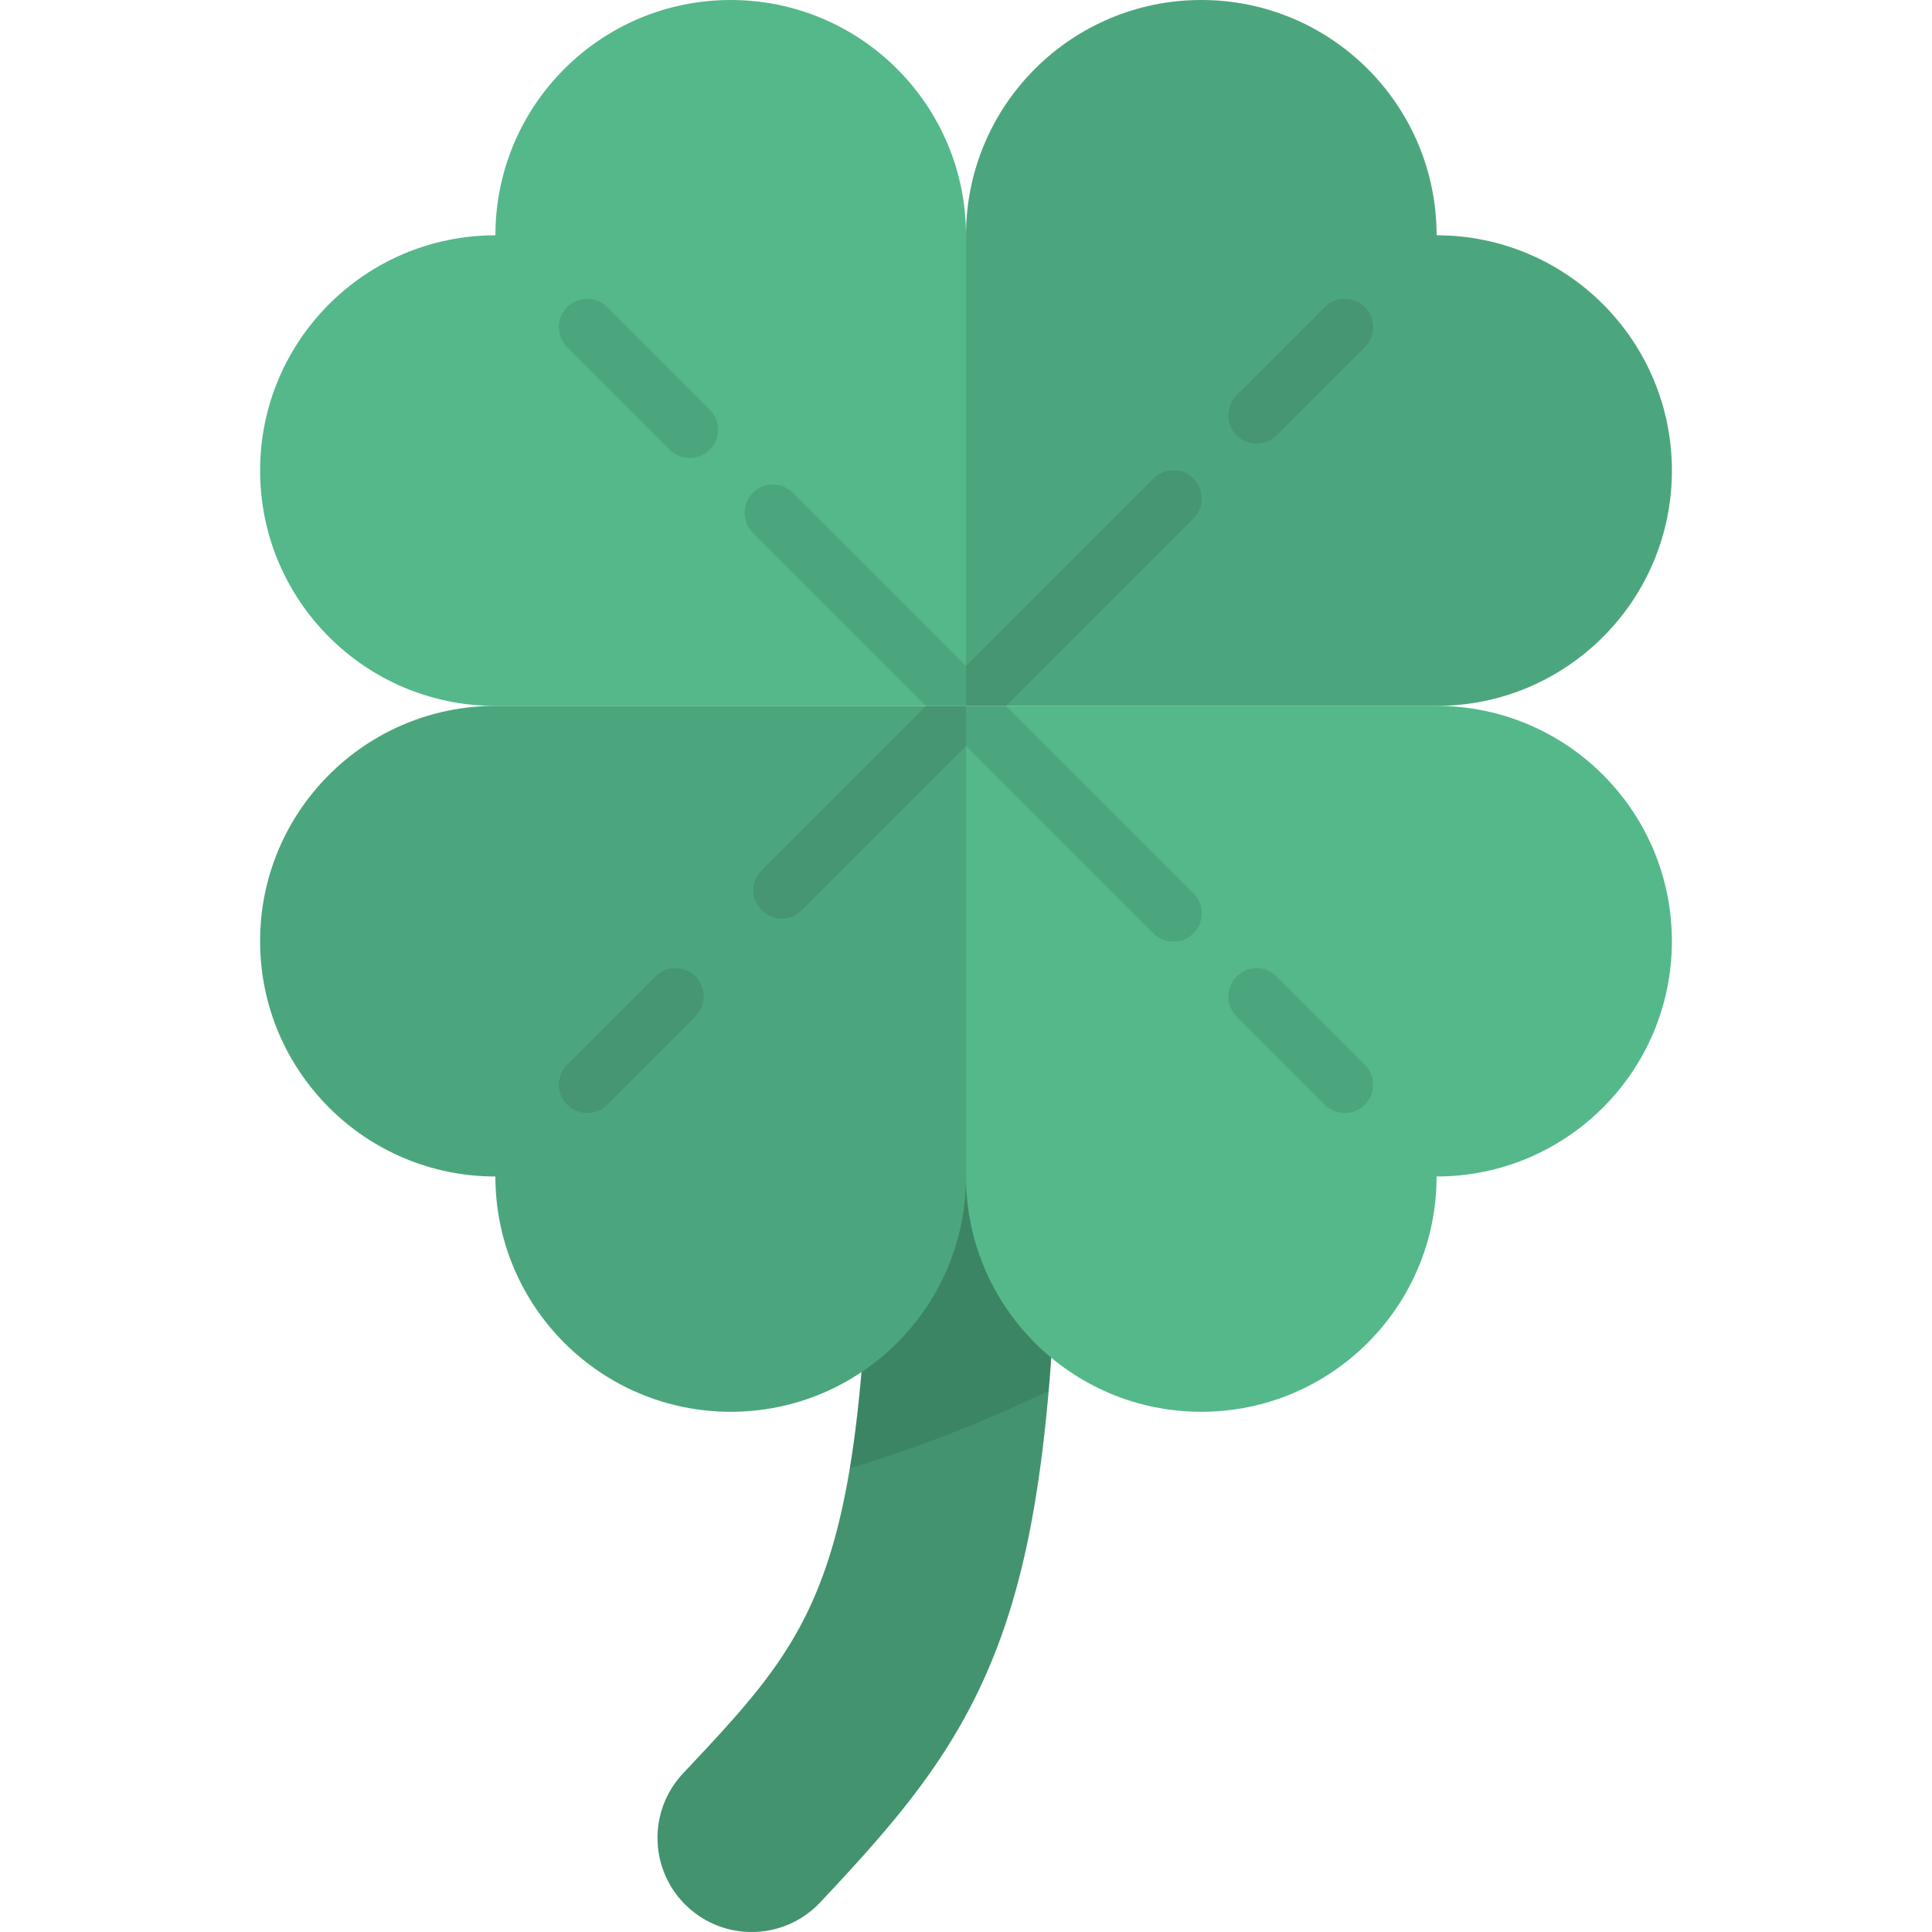
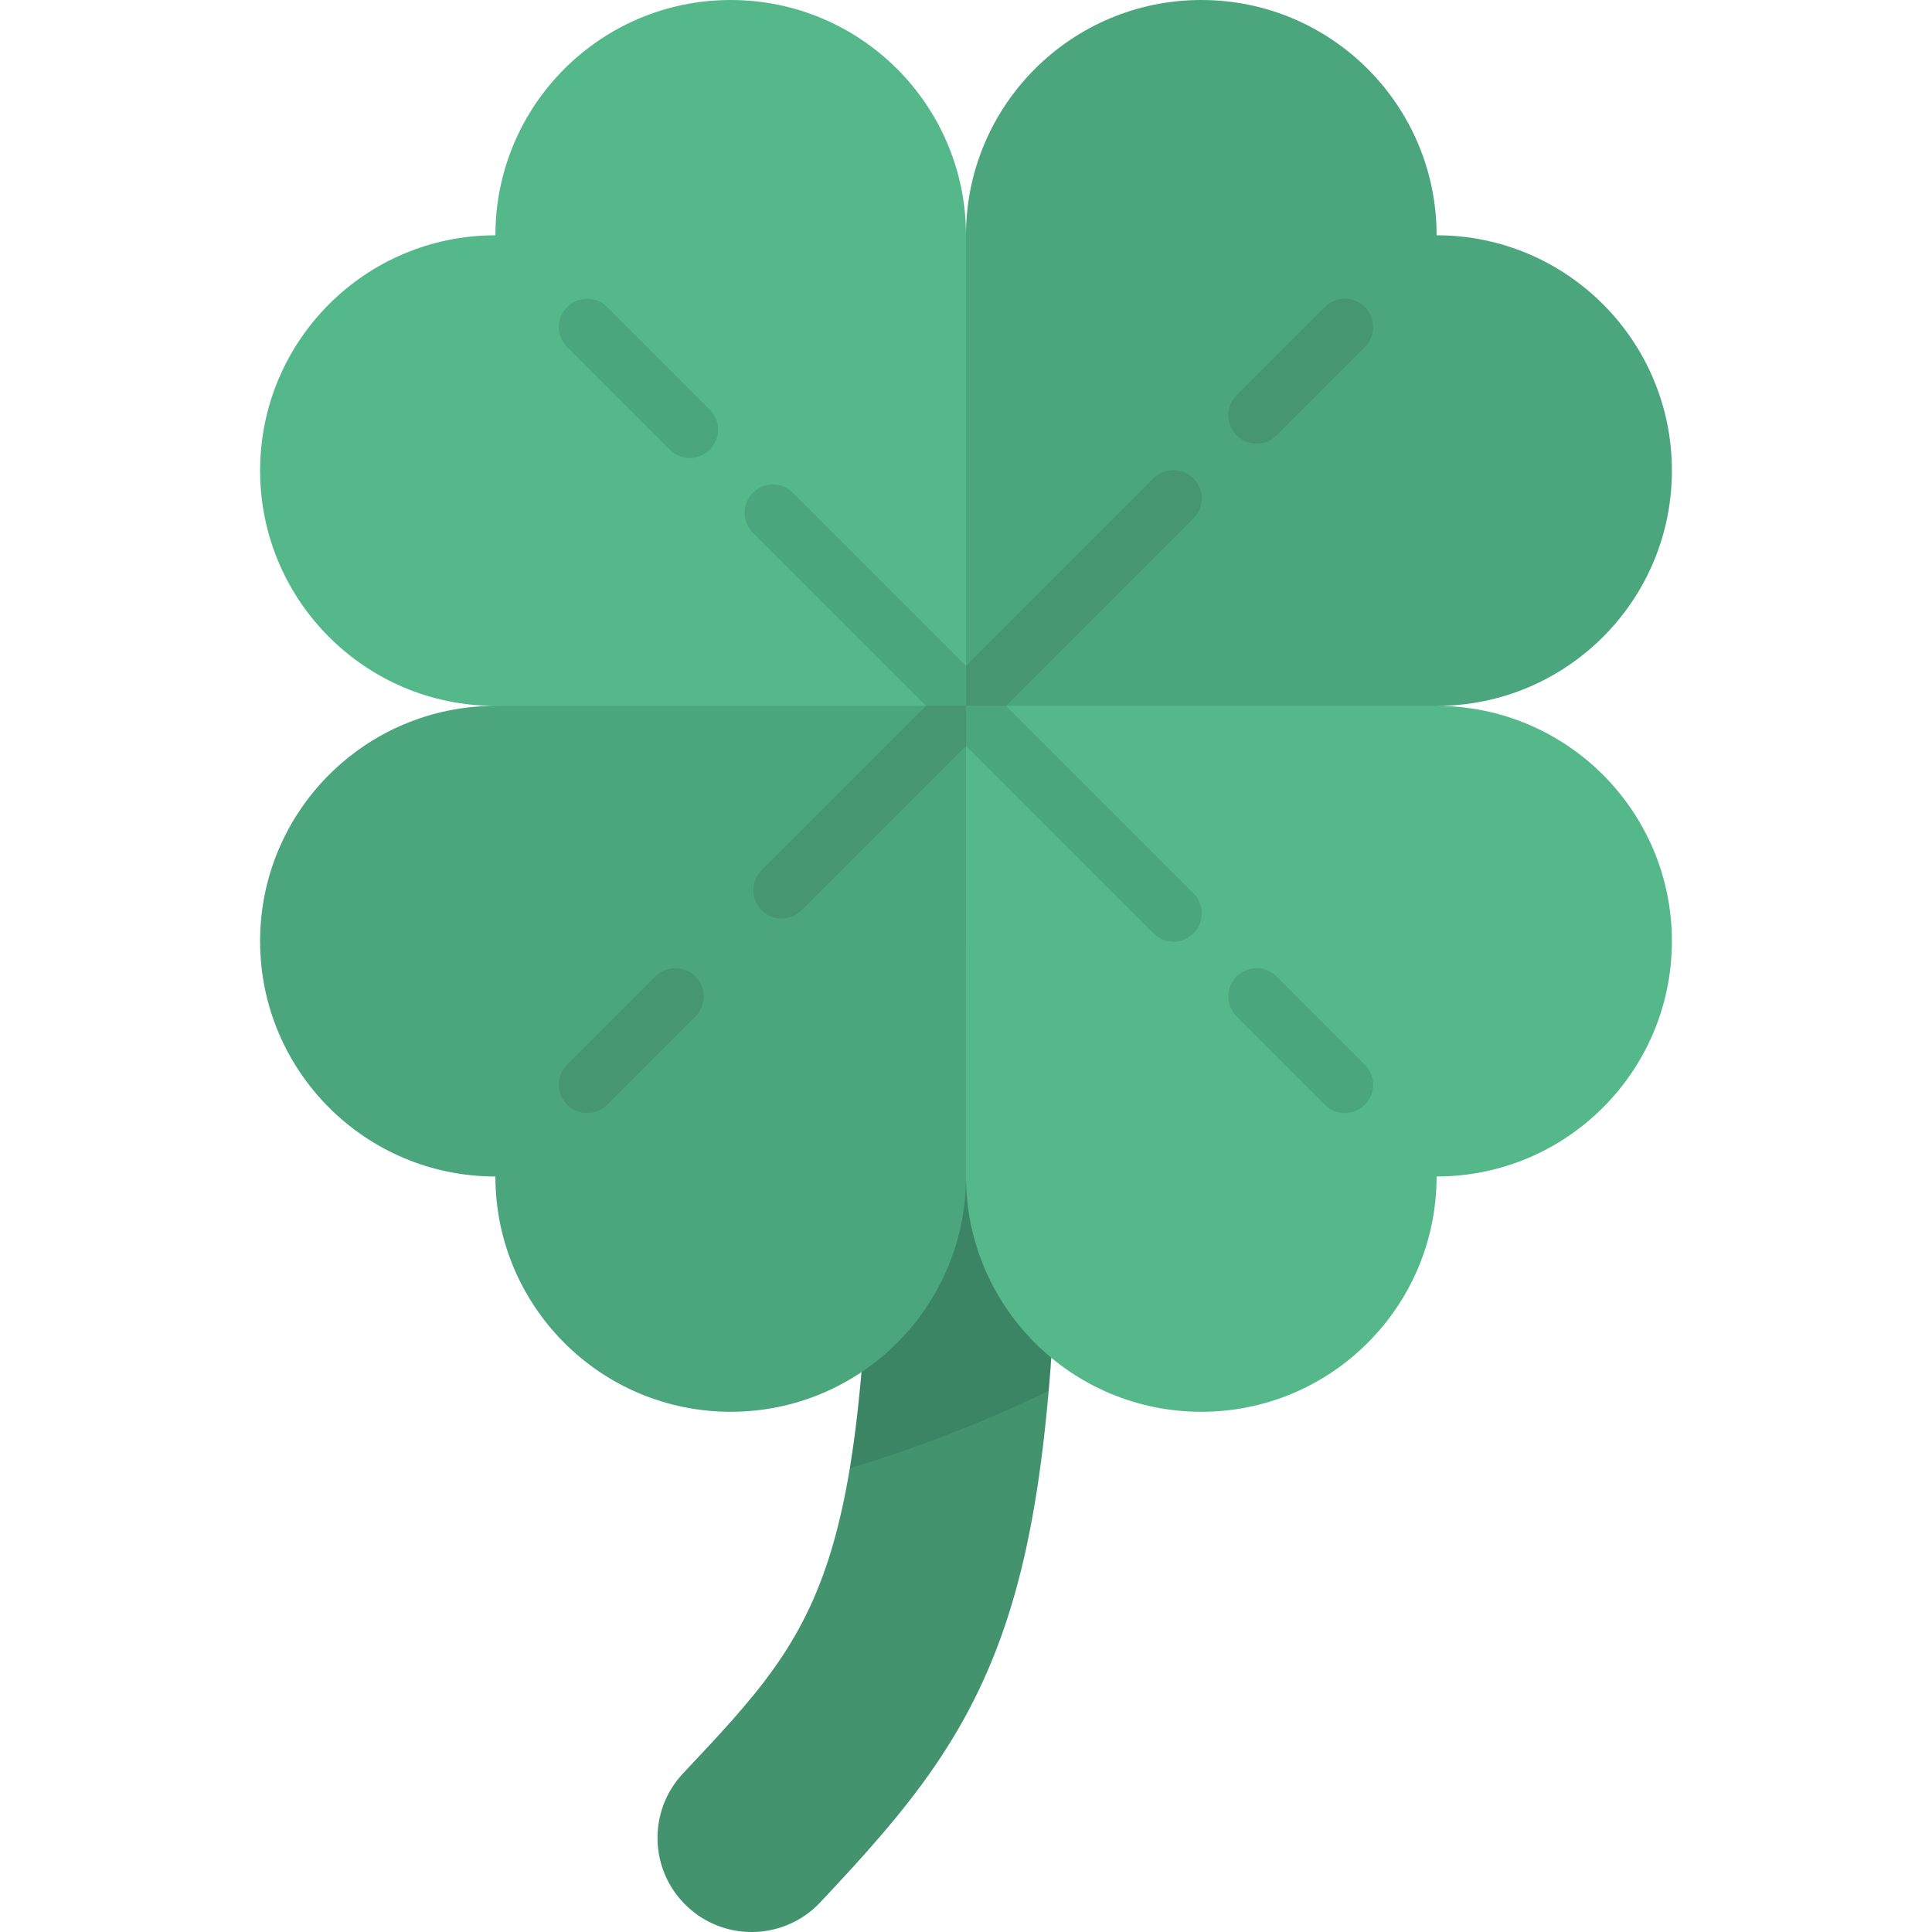
- <svg xmlns="http://www.w3.org/2000/svg" enable-background="new 0 0 512 512" viewBox="0 0 512 512">
-   <path d="m199.186 512c-6.131 0-12.273-2.246-17.09-6.779-10.032-9.441-10.51-25.226-1.069-35.258 38.431-40.835 50.03-53.159 50.03-194.938 0-13.776 11.167-24.942 24.943-24.942s24.943 11.167 24.943 24.942c0 77.06-3.56 119.038-12.697 149.722-10.241 34.396-27.552 54.607-50.891 79.404-4.908 5.216-11.531 7.849-18.169 7.849z" fill="#54b88b" />
-   <path d="m199.186 512c-6.131 0-12.273-2.246-17.09-6.779-10.032-9.441-10.51-25.226-1.069-35.258 38.431-40.835 50.03-53.159 50.03-194.938 0-13.776 11.167-24.942 24.943-24.942s24.943 11.167 24.943 24.942c0 77.06-3.56 119.038-12.697 149.722-10.241 34.396-27.552 54.607-50.891 79.404-4.908 5.216-11.531 7.849-18.169 7.849z" opacity=".2" />
-   <path d="m256 250.083c-13.776 0-24.943 11.167-24.943 24.943 0 53.786-1.672 88.931-5.842 114.08 15.86-4.747 34.49-11.702 52.688-20.516 2.113-24.189 3.039-54.32 3.039-93.564 0-13.776-11.166-24.943-24.942-24.943z" opacity=".1" />
-   <path d="m131.287 62.356c-34.438 0-62.356 27.918-62.356 62.356s27.918 62.356 62.356 62.356h124.713v-124.712c0-34.438-27.918-62.356-62.356-62.356-34.439 0-62.357 27.918-62.357 62.356z" fill="#54b88b" />
-   <path d="m131.287 311.781c0 34.438 27.918 62.356 62.356 62.356s62.356-27.918 62.356-62.356v-124.712h-124.712c-34.438 0-62.356 27.918-62.356 62.356s27.918 62.356 62.356 62.356z" fill="#54b88b" />
-   <path d="m131.287 311.781c0 34.438 27.918 62.356 62.356 62.356s62.356-27.918 62.356-62.356v-124.712h-124.712c-34.438 0-62.356 27.918-62.356 62.356s27.918 62.356 62.356 62.356z" opacity=".1" />
-   <path d="m380.713 311.781c34.438 0 62.356-27.918 62.356-62.356s-27.918-62.356-62.356-62.356h-124.713v124.713c0 34.438 27.918 62.356 62.356 62.356 34.439 0 62.357-27.918 62.357-62.357z" fill="#54b88b" />
-   <path d="m380.713 62.356c0-34.438-27.918-62.356-62.357-62.356-34.438 0-62.356 27.918-62.356 62.356v124.713h124.713c34.438 0 62.356-27.918 62.356-62.356 0-34.439-27.918-62.357-62.356-62.357z" fill="#54b88b" />
-   <path d="m380.713 62.356c0-34.438-27.918-62.356-62.357-62.356-34.438 0-62.356 27.918-62.356 62.356v124.713h124.713c34.438 0 62.356-27.918 62.356-62.356 0-34.439-27.918-62.357-62.356-62.357z" opacity=".1" />
+ <svg xmlns="http://www.w3.org/2000/svg" viewBox="0 0 512 512">
+   <path d="M199.186 512a24.856 24.856 0 0 1-17.09-6.779c-10.032-9.441-10.51-25.226-1.069-35.258 38.431-40.835 50.03-53.159 50.03-194.938 0-13.776 11.167-24.942 24.943-24.942s24.943 11.167 24.943 24.942c0 77.06-3.56 119.038-12.697 149.722-10.241 34.396-27.552 54.607-50.891 79.404-4.908 5.216-11.531 7.849-18.169 7.849z" fill="#54b88b" />
+   <path d="M199.186 512a24.856 24.856 0 0 1-17.09-6.779c-10.032-9.441-10.51-25.226-1.069-35.258 38.431-40.835 50.03-53.159 50.03-194.938 0-13.776 11.167-24.942 24.943-24.942s24.943 11.167 24.943 24.942c0 77.06-3.56 119.038-12.697 149.722-10.241 34.396-27.552 54.607-50.891 79.404-4.908 5.216-11.531 7.849-18.169 7.849z" opacity=".2" />
+   <path d="M256 250.083c-13.776 0-24.943 11.167-24.943 24.943 0 53.786-1.672 88.931-5.842 114.08 15.86-4.747 34.49-11.702 52.688-20.516 2.113-24.189 3.039-54.32 3.039-93.564 0-13.776-11.166-24.943-24.942-24.943z" opacity=".1" />
+   <path d="M131.287 62.356c-34.438 0-62.356 27.918-62.356 62.356s27.918 62.356 62.356 62.356H256V62.356C256 27.918 228.082 0 193.644 0c-34.439 0-62.357 27.918-62.357 62.356zm0 249.425c0 34.438 27.918 62.356 62.356 62.356s62.356-27.918 62.356-62.356V187.069H131.287c-34.438 0-62.356 27.918-62.356 62.356s27.918 62.356 62.356 62.356z" fill="#54b88b" />
+   <path d="M131.287 311.781c0 34.438 27.918 62.356 62.356 62.356s62.356-27.918 62.356-62.356V187.069H131.287c-34.438 0-62.356 27.918-62.356 62.356s27.918 62.356 62.356 62.356z" opacity=".1" />
+   <path d="M380.713 311.781c34.438 0 62.356-27.918 62.356-62.356s-27.918-62.356-62.356-62.356H256v124.713c0 34.438 27.918 62.356 62.356 62.356 34.439 0 62.357-27.918 62.357-62.357zm0-249.425C380.713 27.918 352.795 0 318.356 0 283.918 0 256 27.918 256 62.356v124.713h124.713c34.438 0 62.356-27.918 62.356-62.356 0-34.439-27.918-62.357-62.356-62.357z" fill="#54b88b" />
+   <path d="M380.713 62.356C380.713 27.918 352.795 0 318.356 0 283.918 0 256 27.918 256 62.356v124.713h124.713c34.438 0 62.356-27.918 62.356-62.356 0-34.439-27.918-62.357-62.356-62.357z" opacity=".1" />
  <g opacity=".1">
-     <path d="m356.394 294.963c-1.919 0-3.839-.732-5.304-2.196l-23.384-23.384c-2.929-2.93-2.929-7.678 0-10.607 2.93-2.928 7.678-2.928 10.607 0l23.384 23.384c2.929 2.93 2.929 7.678 0 10.607-1.465 1.463-3.384 2.196-5.303 2.196z" />
-     <path d="m310.978 249.547c-1.92 0-3.839-.732-5.304-2.196l-106.148-106.149c-2.929-2.93-2.929-7.678 0-10.607 2.931-2.929 7.679-2.927 10.607 0l106.148 106.148c2.929 2.93 2.929 7.678 0 10.607-1.465 1.464-3.384 2.197-5.303 2.197z" />
-     <path d="m182.798 121.366c-1.919 0-3.839-.732-5.304-2.196l-27.191-27.191c-2.929-2.93-2.929-7.678 0-10.607 2.93-2.928 7.678-2.928 10.607 0l27.191 27.191c2.929 2.93 2.929 7.678 0 10.607-1.464 1.464-3.384 2.196-5.303 2.196z" />
-     <path d="m333.01 117.559c-1.919 0-3.839-.732-5.304-2.196-2.929-2.93-2.929-7.678 0-10.607l23.384-23.384c2.93-2.928 7.678-2.928 10.607 0 2.929 2.93 2.929 7.678 0 10.607l-23.384 23.384c-1.464 1.463-3.384 2.196-5.303 2.196z" />
-     <path d="m207.144 243.425c-1.919 0-3.839-.732-5.304-2.196-2.929-2.93-2.929-7.678 0-10.607l103.834-103.834c2.93-2.928 7.678-2.928 10.608 0 2.929 2.93 2.929 7.678 0 10.607l-103.835 103.834c-1.465 1.463-3.384 2.196-5.303 2.196z" />
-     <path d="m155.606 294.963c-1.919 0-3.839-.732-5.304-2.196-2.929-2.93-2.929-7.678 0-10.607l23.384-23.384c2.93-2.928 7.678-2.928 10.607 0 2.929 2.93 2.929 7.678 0 10.607l-23.384 23.384c-1.464 1.463-3.384 2.196-5.303 2.196z" />
+     <path d="M356.394 294.963a7.481 7.481 0 0 1-5.304-2.196l-23.384-23.384a7.5 7.5 0 0 1 10.607-10.607l23.384 23.384a7.5 7.5 0 0 1-5.303 12.803zm-45.416-45.416a7.48 7.48 0 0 1-5.304-2.196L199.526 141.202a7.5 7.5 0 0 1 10.607-10.607l106.148 106.148a7.5 7.5 0 0 1-5.303 12.804zm-128.18-128.181a7.481 7.481 0 0 1-5.304-2.196l-27.191-27.191a7.5 7.5 0 0 1 10.607-10.607l27.191 27.191a7.5 7.5 0 0 1-5.303 12.803zm150.212-3.807a7.5 7.5 0 0 1-5.304-12.803l23.384-23.384a7.5 7.5 0 0 1 10.607 10.607l-23.384 23.384a7.481 7.481 0 0 1-5.303 2.196z" />
+     <path d="M207.144 243.425a7.5 7.5 0 0 1-5.304-12.803l103.834-103.834a7.5 7.5 0 1 1 10.608 10.607L212.447 241.229a7.483 7.483 0 0 1-5.303 2.196zm-51.538 51.538a7.5 7.5 0 0 1-5.304-12.803l23.384-23.384a7.5 7.5 0 0 1 10.607 10.607l-23.384 23.384a7.481 7.481 0 0 1-5.303 2.196z" />
  </g>
</svg>
